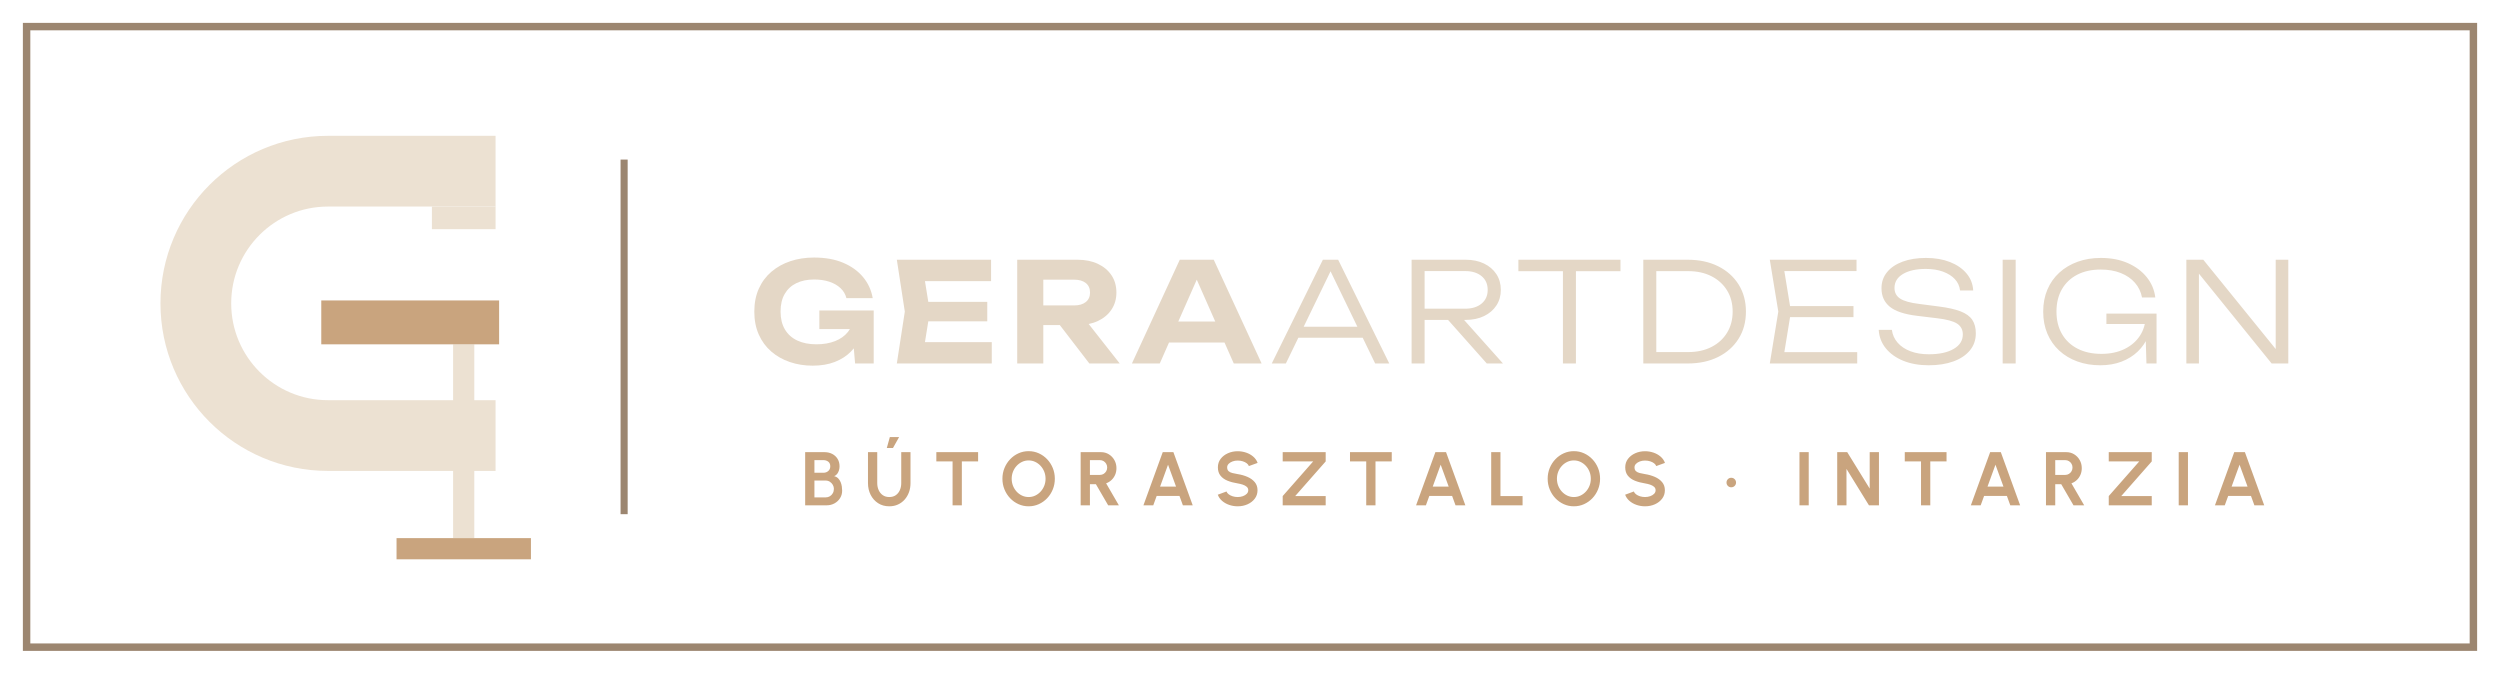
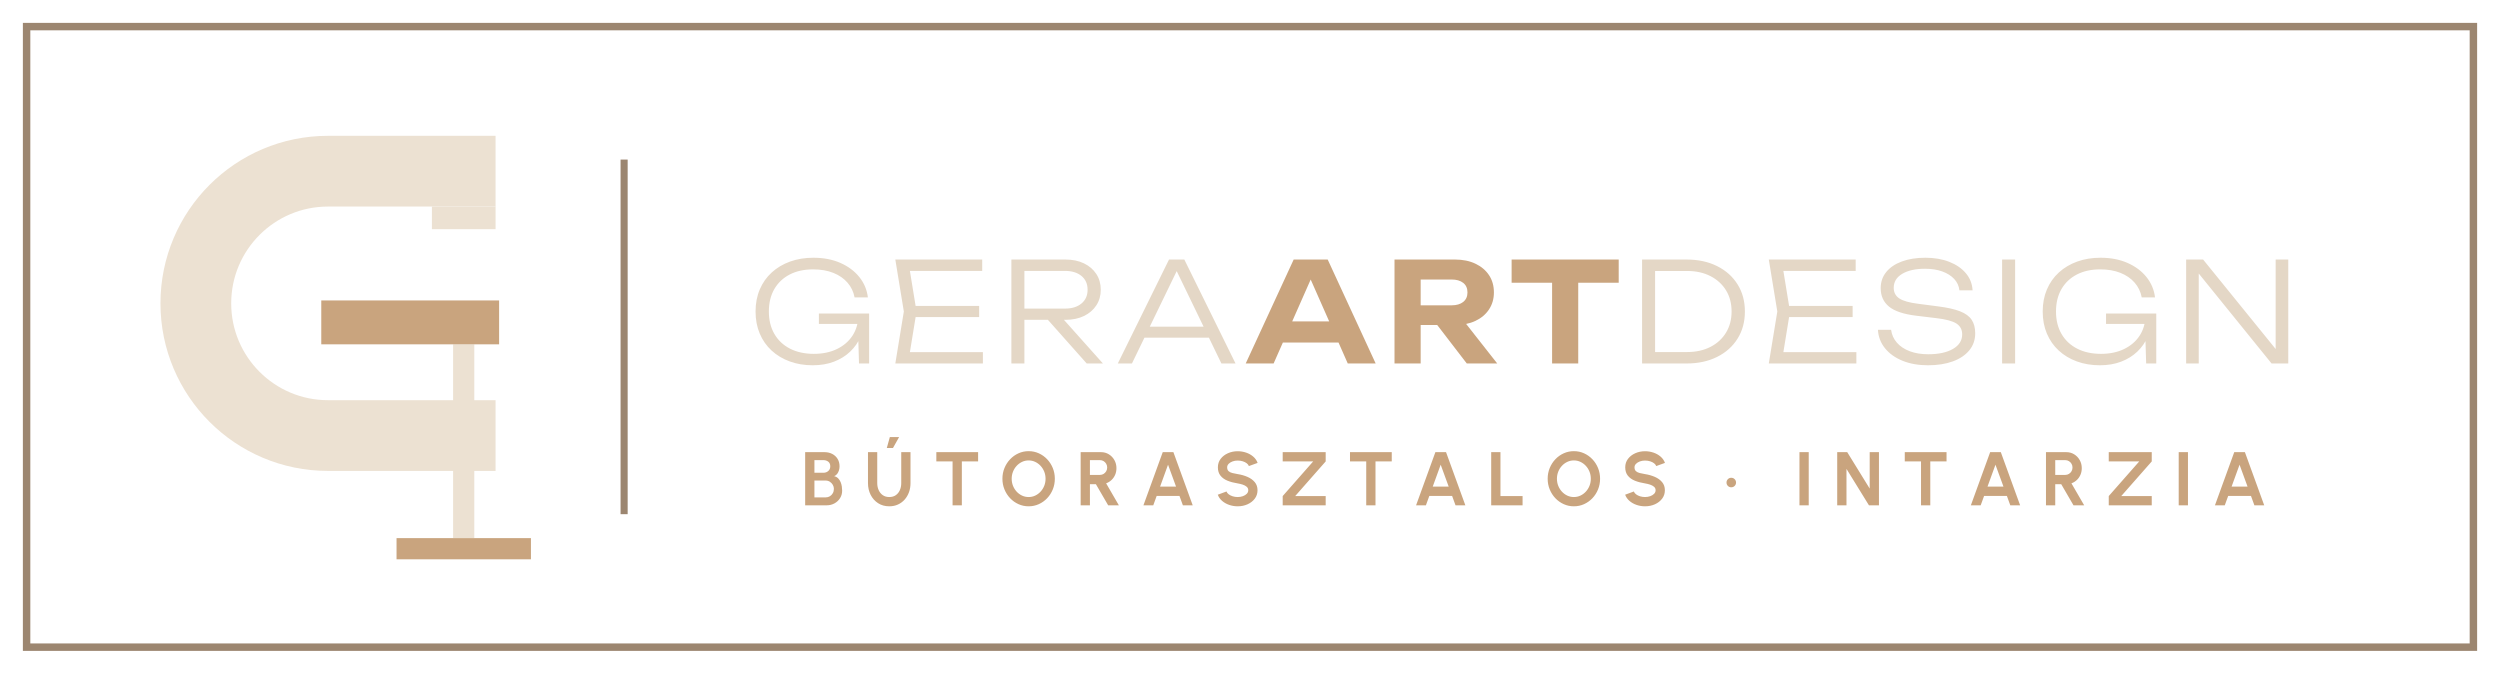
<svg xmlns="http://www.w3.org/2000/svg" viewBox="0 0 282 76" width="282" height="76">
  <rect x="3" y="3" width="276" height="70" fill="none" stroke="#9C8670" stroke-width="0.84" />
  <path d="M55.9 19.31H37A14.91 14.91 0 0 0 37 49.13H55.9" fill="none" stroke="#ECE1D2" stroke-width="7.98" />
  <rect x="48.72" y="23.3" width="7.18" height="2.55" fill="#ECE1D2" />
  <rect x="51.11" y="38.84" width="2.39" height="21.86" fill="#ECE1D2" />
  <rect x="36.24" y="33.89" width="20.06" height="4.95" fill="#C9A47E" />
  <rect x="44.73" y="60.7" width="15.16" height="2.39" fill="#C9A47E" />
  <rect x="70" y="18" width=".8" height="40" fill="#9C8670" />
-   <path d="M97.532 35.928Q97.495 36.992 97.107 37.951Q96.719 38.911 95.987 39.655Q95.256 40.399 94.177 40.823Q93.097 41.247 91.668 41.247Q90.293 41.247 89.097 40.839Q87.901 40.432 86.998 39.651Q86.095 38.87 85.591 37.736Q85.086 36.602 85.086 35.149Q85.086 33.696 85.595 32.562Q86.104 31.428 87.021 30.647Q87.939 29.866 89.161 29.459Q90.384 29.051 91.826 29.051Q93.726 29.051 95.118 29.643Q96.51 30.236 97.361 31.264Q98.213 32.292 98.442 33.631H95.474Q95.316 32.979 94.817 32.508Q94.317 32.036 93.561 31.782Q92.805 31.528 91.832 31.528Q90.669 31.528 89.821 31.944Q88.973 32.36 88.51 33.164Q88.047 33.969 88.047 35.149Q88.047 36.336 88.54 37.163Q89.032 37.99 89.94 38.414Q90.849 38.837 92.086 38.837Q93.284 38.837 94.194 38.478Q95.105 38.119 95.645 37.446Q96.185 36.772 96.26 35.833ZM92.422 37.119V35.018H98.553V41.0H96.455L96.051 36.316L96.633 37.119ZM111.363 34.052V36.246H102.899V34.052ZM104.888 35.149 104.111 39.983 102.882 38.589H111.871V41.0H101.162L102.063 35.149L101.162 29.298H111.793V31.709H102.882L104.111 30.315ZM116.78 34.452H121.167Q122 34.452 122.478 34.068Q122.956 33.685 122.956 33Q122.956 32.306 122.478 31.927Q122 31.547 121.167 31.547H116.364L117.685 30.098V41.0H114.741V29.298H121.551Q122.86 29.298 123.845 29.764Q124.83 30.229 125.38 31.056Q125.931 31.882 125.931 33Q125.931 34.086 125.38 34.916Q124.83 35.746 123.845 36.208Q122.86 36.67 121.551 36.67H116.78ZM118.668 35.523H121.999L126.305 41.0H122.878ZM130.891 38.639V36.265H138.976V38.639ZM136.911 29.298 142.31 41.0H139.169L134.545 30.527H135.446L130.821 41.0H127.68L133.079 29.298Z" fill="#E4D7C6" />
-   <path d="M145.904 38.098V36.857H154.143V38.098ZM150.944 29.298 156.709 41.0H155.118L149.696 29.797H150.476L145.046 41.0H143.455L149.22 29.298ZM160.251 34.821H165.267Q166.43 34.821 167.12 34.248Q167.811 33.674 167.811 32.699Q167.811 31.716 167.12 31.147Q166.43 30.577 165.267 30.577H160.04L160.696 29.805V41.0H159.229V29.298H165.322Q166.508 29.298 167.397 29.727Q168.287 30.156 168.79 30.921Q169.293 31.685 169.293 32.699Q169.293 33.698 168.79 34.462Q168.287 35.227 167.397 35.656Q166.508 36.085 165.322 36.085H160.251ZM162.841 35.523H164.643L169.535 41.0H167.709ZM176.299 30.008H177.765V41.0H176.299ZM171.274 29.298H182.789V30.593H171.274ZM190.372 29.298Q192.33 29.298 193.809 30.035Q195.287 30.772 196.114 32.091Q196.941 33.409 196.941 35.149Q196.941 36.889 196.114 38.207Q195.287 39.526 193.809 40.263Q192.33 41.0 190.372 41.0H185.364V29.298ZM186.83 40.61 185.902 39.713H190.443Q191.933 39.713 193.06 39.135Q194.187 38.558 194.815 37.528Q195.443 36.499 195.443 35.149Q195.443 33.784 194.815 32.762Q194.187 31.74 193.06 31.162Q191.933 30.585 190.443 30.585H185.902L186.83 29.688ZM209.072 34.525V35.773H201.091V34.525ZM202.02 35.149 201.123 40.649 200.35 39.721H209.494V41.0H199.633L200.592 35.149L199.633 29.298H209.416V30.577H200.35L201.123 29.657ZM211.92 37.209H213.402Q213.511 38.035 214.057 38.66Q214.604 39.284 215.505 39.623Q216.406 39.962 217.576 39.962Q219.331 39.962 220.369 39.362Q221.406 38.761 221.406 37.723Q221.406 36.928 220.763 36.506Q220.119 36.085 218.504 35.898L216.25 35.625Q214.104 35.367 213.168 34.599Q212.232 33.83 212.232 32.52Q212.232 31.467 212.86 30.698Q213.488 29.93 214.619 29.512Q215.75 29.095 217.256 29.095Q218.777 29.095 219.951 29.555Q221.126 30.016 221.82 30.839Q222.514 31.662 222.577 32.762H221.094Q221.009 32.021 220.505 31.482Q220.002 30.944 219.167 30.64Q218.333 30.335 217.225 30.335Q215.618 30.335 214.658 30.905Q213.699 31.474 213.699 32.481Q213.699 33.261 214.33 33.678Q214.962 34.096 216.476 34.283L218.699 34.572Q220.236 34.767 221.153 35.122Q222.07 35.477 222.471 36.077Q222.873 36.678 222.873 37.599Q222.873 38.706 222.21 39.518Q221.547 40.329 220.349 40.766Q219.152 41.203 217.552 41.203Q215.945 41.203 214.701 40.7Q213.457 40.196 212.723 39.295Q211.99 38.394 211.92 37.209ZM225.9 29.298H227.367V41.0H225.9ZM242.72 35.898Q242.712 37.013 242.299 37.977Q241.885 38.94 241.124 39.666Q240.364 40.391 239.299 40.797Q238.234 41.203 236.908 41.203Q235.504 41.203 234.326 40.774Q233.148 40.345 232.282 39.549Q231.416 38.753 230.944 37.638Q230.472 36.522 230.472 35.149Q230.472 33.776 230.948 32.66Q231.423 31.545 232.297 30.749Q233.171 29.953 234.361 29.524Q235.55 29.095 236.978 29.095Q238.694 29.095 240.017 29.676Q241.339 30.257 242.15 31.264Q242.962 32.27 243.118 33.557H241.62Q241.44 32.606 240.82 31.896Q240.2 31.186 239.221 30.796Q238.242 30.406 236.947 30.406Q235.433 30.406 234.318 30.983Q233.202 31.56 232.586 32.621Q231.97 33.682 231.97 35.149Q231.97 36.608 232.594 37.68Q233.218 38.753 234.357 39.334Q235.496 39.916 237.033 39.916Q238.53 39.916 239.646 39.37Q240.762 38.823 241.386 37.868Q242.01 36.912 242.033 35.679ZM237.602 36.545V35.375H243.258V41.0H242.119L241.971 36.038L242.384 36.545ZM257.426 40.267 256.7 40.313V29.298H258.12V41.0H256.24L247.323 29.984L248.04 29.938V41.0H246.621V29.298H248.532Z" fill="#E4D7C6" />
+   <path d="M97.498 35.888Q97.49 37.006 97.076 37.971Q96.662 38.937 95.9 39.663Q95.138 40.39 94.071 40.797Q93.004 41.203 91.675 41.203Q90.268 41.203 89.088 40.773Q87.908 40.343 87.04 39.546Q86.173 38.749 85.7 37.631Q85.227 36.514 85.227 35.138Q85.227 33.762 85.704 32.645Q86.181 31.527 87.056 30.73Q87.931 29.933 89.123 29.503Q90.315 29.073 91.746 29.073Q93.465 29.073 94.79 29.655Q96.115 30.237 96.928 31.246Q97.74 32.254 97.897 33.544H96.396Q96.216 32.59 95.595 31.879Q94.974 31.168 93.993 30.777Q93.012 30.386 91.714 30.386Q90.198 30.386 89.08 30.964Q87.963 31.543 87.345 32.606Q86.728 33.669 86.728 35.138Q86.728 36.6 87.353 37.674Q87.978 38.749 89.119 39.331Q90.261 39.914 91.8 39.914Q93.301 39.914 94.419 39.366Q95.536 38.819 96.162 37.862Q96.787 36.904 96.81 35.67ZM92.371 36.537V35.365H98.037V41.0H96.896L96.748 36.029L97.162 36.537ZM110.449 34.513V35.763H102.454V34.513ZM103.384 35.138 102.485 40.648 101.711 39.718H110.871V41.0H100.992L101.953 35.138L100.992 29.276H110.793V30.558H101.711L102.485 29.636ZM115.108 34.81H120.133Q121.298 34.81 121.99 34.235Q122.681 33.661 122.681 32.684Q122.681 31.699 121.99 31.128Q121.298 30.558 120.133 30.558H114.897L115.553 29.784V41.0H114.084V29.276H120.188Q121.376 29.276 122.267 29.706Q123.158 30.136 123.662 30.902Q124.166 31.668 124.166 32.684Q124.166 33.684 123.662 34.45Q123.158 35.216 122.267 35.646Q121.376 36.076 120.188 36.076H115.108ZM117.702 35.513H119.508L124.409 41.0H122.58ZM128.543 38.092V36.85H136.797V38.092ZM133.592 29.276 139.368 41.0H137.774L132.342 29.776H133.123L127.683 41.0H126.089L131.865 29.276Z" fill="#E4D7C6" />
+   <path d="M143.734 38.635V36.256H151.834V38.635ZM149.765 29.276 155.175 41.0H152.028L147.395 30.508H148.297L143.664 41.0H140.517L145.927 29.276ZM159.344 34.44H163.739Q164.574 34.44 165.053 34.056Q165.531 33.671 165.531 32.985Q165.531 32.29 165.053 31.91Q164.574 31.529 163.739 31.529H158.928L160.251 30.077V41.0H157.301V29.276H164.124Q165.436 29.276 166.423 29.743Q167.409 30.209 167.961 31.037Q168.513 31.865 168.513 32.985Q168.513 34.073 167.961 34.904Q167.409 35.736 166.423 36.199Q165.436 36.662 164.124 36.662H159.344ZM161.236 35.513H164.573L168.887 41.0H165.453ZM175.076 30.581H178.025V41.0H175.076ZM170.511 29.276H182.59V31.891H170.511Z" fill="#C9A47E" />
+   <path d="M190.242 29.276Q192.204 29.276 193.685 30.015Q195.167 30.753 195.995 32.074Q196.824 33.395 196.824 35.138Q196.824 36.881 195.995 38.202Q195.167 39.523 193.685 40.261Q192.204 41.0 190.242 41.0H185.225V29.276ZM186.694 40.609 185.764 39.71H190.313Q191.806 39.71 192.935 39.132Q194.064 38.554 194.694 37.522Q195.323 36.49 195.323 35.138Q195.323 33.77 194.694 32.746Q194.064 31.722 192.935 31.144Q191.806 30.566 190.313 30.566H185.764L186.694 29.667ZM208.977 34.513V35.763H200.982V34.513ZM201.912 35.138 201.013 40.648 200.239 39.718H209.399V41.0H199.52L200.481 35.138L199.52 29.276H209.321V30.558H200.239L201.013 29.636ZM211.83 37.201H213.315Q213.425 38.03 213.972 38.655Q214.519 39.28 215.422 39.62Q216.324 39.96 217.497 39.96Q219.255 39.96 220.295 39.359Q221.334 38.757 221.334 37.717Q221.334 36.92 220.69 36.498Q220.045 36.076 218.427 35.888L216.168 35.615Q214.019 35.357 213.081 34.587Q212.143 33.817 212.143 32.504Q212.143 31.449 212.772 30.679Q213.401 29.909 214.535 29.491Q215.668 29.073 217.176 29.073Q218.7 29.073 219.877 29.534Q221.053 29.995 221.749 30.82Q222.444 31.644 222.507 32.746H221.022Q220.936 32.004 220.432 31.465Q219.928 30.925 219.091 30.62Q218.255 30.316 217.145 30.316Q215.535 30.316 214.574 30.886Q213.612 31.457 213.612 32.465Q213.612 33.247 214.245 33.665Q214.878 34.083 216.395 34.27L218.622 34.56Q220.162 34.755 221.08 35.111Q221.999 35.466 222.401 36.068Q222.804 36.67 222.804 37.592Q222.804 38.702 222.139 39.515Q221.475 40.328 220.275 40.766Q219.076 41.203 217.473 41.203Q215.863 41.203 214.617 40.699Q213.37 40.195 212.635 39.292Q211.901 38.389 211.83 37.201ZM225.836 29.276H227.306V41.0H225.836ZM242.688 35.888Q242.68 37.006 242.266 37.971Q241.851 38.937 241.089 39.663Q240.327 40.39 239.26 40.797Q238.193 41.203 236.865 41.203Q235.458 41.203 234.278 40.773Q233.097 40.343 232.23 39.546Q231.362 38.749 230.889 37.631Q230.417 36.514 230.417 35.138Q230.417 33.762 230.893 32.645Q231.37 31.527 232.245 30.73Q233.121 29.933 234.313 29.503Q235.505 29.073 236.935 29.073Q238.655 29.073 239.979 29.655Q241.304 30.237 242.117 31.246Q242.93 32.254 243.086 33.544H241.586Q241.406 32.59 240.784 31.879Q240.163 31.168 239.182 30.777Q238.201 30.386 236.904 30.386Q235.388 30.386 234.27 30.964Q233.152 31.543 232.535 32.606Q231.917 33.669 231.917 35.138Q231.917 36.6 232.542 37.674Q233.168 38.749 234.309 39.331Q235.45 39.914 236.99 39.914Q238.49 39.914 239.608 39.366Q240.726 38.819 241.351 37.862Q241.976 36.904 242 35.67ZM237.56 36.537V35.365H243.227V41.0H242.086L241.937 36.029L242.352 36.537ZM257.421 40.265 256.694 40.312V29.276H258.116V41.0H256.233L247.299 29.964L248.018 29.917V41.0H246.596V29.276H248.511Z" fill="#E4D7C6" />
  <path d="M90.822 57.0V51.003H93.007Q93.48 51.003 93.865 51.197Q94.249 51.392 94.475 51.753Q94.701 52.114 94.701 52.61Q94.701 52.828 94.636 53.05Q94.57 53.272 94.437 53.45Q94.304 53.627 94.094 53.712Q94.374 53.781 94.55 53.963Q94.726 54.144 94.824 54.385Q94.921 54.625 94.958 54.876Q94.995 55.128 94.995 55.344Q94.995 55.816 94.759 56.19Q94.524 56.565 94.127 56.782Q93.731 57.0 93.251 57.0ZM91.867 56.105H93.145Q93.399 56.105 93.607 55.98Q93.814 55.855 93.939 55.636Q94.063 55.418 94.063 55.14Q94.063 54.901 93.939 54.687Q93.814 54.473 93.607 54.34Q93.399 54.207 93.145 54.207H91.867ZM91.867 53.327H92.889Q93.204 53.327 93.43 53.129Q93.655 52.931 93.655 52.603Q93.655 52.256 93.43 52.079Q93.204 51.903 92.889 51.903H91.867ZM100.309 57.111Q99.589 57.111 99.049 56.76Q98.508 56.409 98.208 55.816Q97.908 55.222 97.908 54.498V51.003H98.953V54.498Q98.953 54.927 99.113 55.284Q99.272 55.64 99.576 55.853Q99.879 56.066 100.309 56.066Q100.747 56.066 101.048 55.854Q101.349 55.642 101.504 55.285Q101.66 54.928 101.66 54.498V51.003H102.705V54.498Q102.705 55.042 102.535 55.516Q102.364 55.989 102.047 56.349Q101.729 56.709 101.289 56.91Q100.849 57.111 100.309 57.111ZM100.033 50.531 100.375 49.298H101.421L100.73 50.531ZM110.33 51.003V52.048H108.496V57.0H107.451V52.048H105.619V51.003ZM116.029 57.111Q115.42 57.111 114.885 56.869Q114.349 56.627 113.942 56.199Q113.535 55.771 113.304 55.207Q113.073 54.644 113.073 54.001Q113.073 53.359 113.304 52.795Q113.535 52.232 113.942 51.804Q114.349 51.375 114.885 51.133Q115.42 50.891 116.029 50.891Q116.641 50.891 117.177 51.133Q117.712 51.375 118.119 51.804Q118.526 52.232 118.755 52.795Q118.985 53.359 118.985 54.001Q118.985 54.644 118.755 55.207Q118.526 55.771 118.119 56.199Q117.712 56.627 117.177 56.869Q116.641 57.111 116.029 57.111ZM116.029 56.066Q116.424 56.066 116.769 55.903Q117.115 55.74 117.378 55.456Q117.642 55.171 117.791 54.798Q117.939 54.425 117.939 54.001Q117.939 53.576 117.79 53.202Q117.64 52.828 117.377 52.545Q117.113 52.261 116.768 52.099Q116.422 51.936 116.029 51.936Q115.633 51.936 115.288 52.099Q114.943 52.262 114.679 52.547Q114.415 52.831 114.267 53.204Q114.118 53.578 114.118 54.001Q114.118 54.428 114.267 54.801Q114.417 55.174 114.68 55.459Q114.944 55.743 115.29 55.905Q115.635 56.066 116.029 56.066ZM121.898 57.0V51.003H124.197Q124.685 51.003 125.079 51.246Q125.473 51.489 125.704 51.899Q125.935 52.309 125.935 52.808Q125.935 53.213 125.789 53.554Q125.642 53.896 125.379 54.144Q125.116 54.392 124.771 54.52L126.208 57.0H125.002L123.616 54.614H122.943V57.0ZM122.943 53.569H124.079Q124.301 53.569 124.485 53.457Q124.669 53.345 124.78 53.157Q124.89 52.968 124.89 52.736Q124.89 52.503 124.78 52.315Q124.669 52.126 124.485 52.015Q124.301 51.903 124.079 51.903H122.943ZM131.157 51.003H132.359L134.538 57.0H133.429L133.043 55.938H130.474L130.088 57.0H128.979ZM130.857 54.892H132.659L131.755 52.419ZM139.611 57.111Q139.115 57.111 138.657 56.954Q138.2 56.798 137.858 56.504Q137.515 56.21 137.367 55.802L138.348 55.439Q138.409 55.613 138.593 55.755Q138.777 55.897 139.042 55.981Q139.307 56.066 139.611 56.066Q139.922 56.066 140.194 55.969Q140.466 55.873 140.635 55.7Q140.803 55.528 140.803 55.297Q140.803 55.061 140.628 54.908Q140.452 54.755 140.178 54.665Q139.904 54.575 139.611 54.528Q138.974 54.43 138.468 54.225Q137.962 54.019 137.67 53.654Q137.377 53.288 137.377 52.714Q137.377 52.167 137.688 51.76Q137.999 51.352 138.509 51.125Q139.019 50.899 139.611 50.899Q140.103 50.899 140.561 51.054Q141.019 51.209 141.364 51.505Q141.709 51.8 141.859 52.216L140.874 52.572Q140.813 52.397 140.63 52.257Q140.446 52.116 140.181 52.034Q139.917 51.951 139.611 51.951Q139.307 51.947 139.036 52.046Q138.765 52.144 138.594 52.317Q138.423 52.489 138.423 52.714Q138.423 52.999 138.583 53.145Q138.743 53.292 139.012 53.358Q139.281 53.425 139.611 53.479Q140.213 53.572 140.723 53.795Q141.232 54.018 141.54 54.389Q141.848 54.76 141.848 55.297Q141.848 55.841 141.539 56.25Q141.229 56.658 140.721 56.885Q140.212 57.111 139.611 57.111ZM144.688 57.0V55.955L148.126 52.048H144.688V51.003H149.537V52.048L146.099 55.955H149.537V57.0ZM156.99 51.003V52.048H155.156V57.0H154.111V52.048H152.279V51.003ZM161.911 51.003H163.113L165.292 57.0H164.183L163.797 55.938H161.228L160.842 57.0H159.733ZM161.611 54.892H163.413L162.509 52.419ZM168.207 57.0V51.003H169.252V55.955H171.747V57.0ZM177.533 57.111Q176.924 57.111 176.389 56.869Q175.853 56.627 175.446 56.199Q175.039 55.771 174.808 55.207Q174.577 54.644 174.577 54.001Q174.577 53.359 174.808 52.795Q175.039 52.232 175.446 51.804Q175.853 51.375 176.389 51.133Q176.924 50.891 177.533 50.891Q178.145 50.891 178.681 51.133Q179.216 51.375 179.623 51.804Q180.03 52.232 180.259 52.795Q180.489 53.359 180.489 54.001Q180.489 54.644 180.259 55.207Q180.03 55.771 179.623 56.199Q179.216 56.627 178.681 56.869Q178.145 57.111 177.533 57.111ZM177.533 56.066Q177.928 56.066 178.273 55.903Q178.619 55.74 178.882 55.456Q179.146 55.171 179.295 54.798Q179.443 54.425 179.443 54.001Q179.443 53.576 179.294 53.202Q179.144 52.828 178.881 52.545Q178.617 52.261 178.272 52.099Q177.926 51.936 177.533 51.936Q177.137 51.936 176.792 52.099Q176.446 52.262 176.183 52.547Q175.919 52.831 175.771 53.204Q175.622 53.578 175.622 54.001Q175.622 54.428 175.771 54.801Q175.921 55.174 176.184 55.459Q176.448 55.743 176.793 55.905Q177.139 56.066 177.533 56.066ZM185.56 57.111Q185.064 57.111 184.607 56.954Q184.149 56.798 183.807 56.504Q183.464 56.21 183.316 55.802L184.298 55.439Q184.358 55.613 184.542 55.755Q184.726 55.897 184.991 55.981Q185.257 56.066 185.56 56.066Q185.871 56.066 186.144 55.969Q186.416 55.873 186.584 55.7Q186.752 55.528 186.752 55.297Q186.752 55.061 186.577 54.908Q186.401 54.755 186.127 54.665Q185.853 54.575 185.56 54.528Q184.923 54.43 184.417 54.225Q183.911 54.019 183.619 53.654Q183.326 53.288 183.326 52.714Q183.326 52.167 183.637 51.76Q183.948 51.352 184.458 51.125Q184.968 50.899 185.56 50.899Q186.052 50.899 186.511 51.054Q186.969 51.209 187.313 51.505Q187.658 51.8 187.808 52.216L186.823 52.572Q186.763 52.397 186.579 52.257Q186.395 52.116 186.13 52.034Q185.866 51.951 185.56 51.951Q185.257 51.947 184.985 52.046Q184.714 52.144 184.543 52.317Q184.372 52.489 184.372 52.714Q184.372 52.999 184.532 53.145Q184.692 53.292 184.961 53.358Q185.231 53.425 185.56 53.479Q186.162 53.572 186.672 53.795Q187.181 54.018 187.489 54.389Q187.798 54.76 187.798 55.297Q187.798 55.841 187.488 56.25Q187.178 56.658 186.67 56.885Q186.161 57.111 185.56 57.111ZM195.286 54.967Q195.061 54.967 194.905 54.811Q194.75 54.655 194.75 54.428Q194.75 54.208 194.905 54.05Q195.061 53.892 195.286 53.892Q195.509 53.892 195.667 54.05Q195.825 54.208 195.825 54.428Q195.825 54.655 195.667 54.811Q195.509 54.967 195.286 54.967ZM202.979 57.0V51.003H204.024V57.0ZM207.237 57.0V51.003H208.367L210.901 55.111V51.003H211.946V57.0H210.818L208.283 52.891V57.0ZM219.569 51.003V52.048H217.736V57.0H216.69V52.048H214.858V51.003ZM224.49 51.003H225.692L227.871 57.0H226.762L226.376 55.938H223.807L223.421 57.0H222.312ZM224.19 54.892H225.992L225.088 52.419ZM230.786 57.0V51.003H233.085Q233.573 51.003 233.967 51.246Q234.361 51.489 234.592 51.899Q234.824 52.309 234.824 52.808Q234.824 53.213 234.677 53.554Q234.531 53.896 234.267 54.144Q234.004 54.392 233.659 54.52L235.096 57.0H233.89L232.505 54.614H231.831V57.0ZM231.831 53.569H232.967Q233.189 53.569 233.373 53.457Q233.558 53.345 233.668 53.157Q233.778 52.968 233.778 52.736Q233.778 52.503 233.668 52.315Q233.558 52.126 233.373 52.015Q233.189 51.903 232.967 51.903H231.831ZM237.867 57.0V55.955L241.306 52.048H237.867V51.003H242.717V52.048L239.278 55.955H242.717V57.0ZM245.758 57.0V51.003H246.803V57.0ZM252.023 51.003H253.225L255.404 57.0H254.295L253.909 55.938H251.34L250.954 57.0H249.845ZM251.723 54.892H253.525L252.621 52.419Z" fill="#C9A47E" />
</svg>
